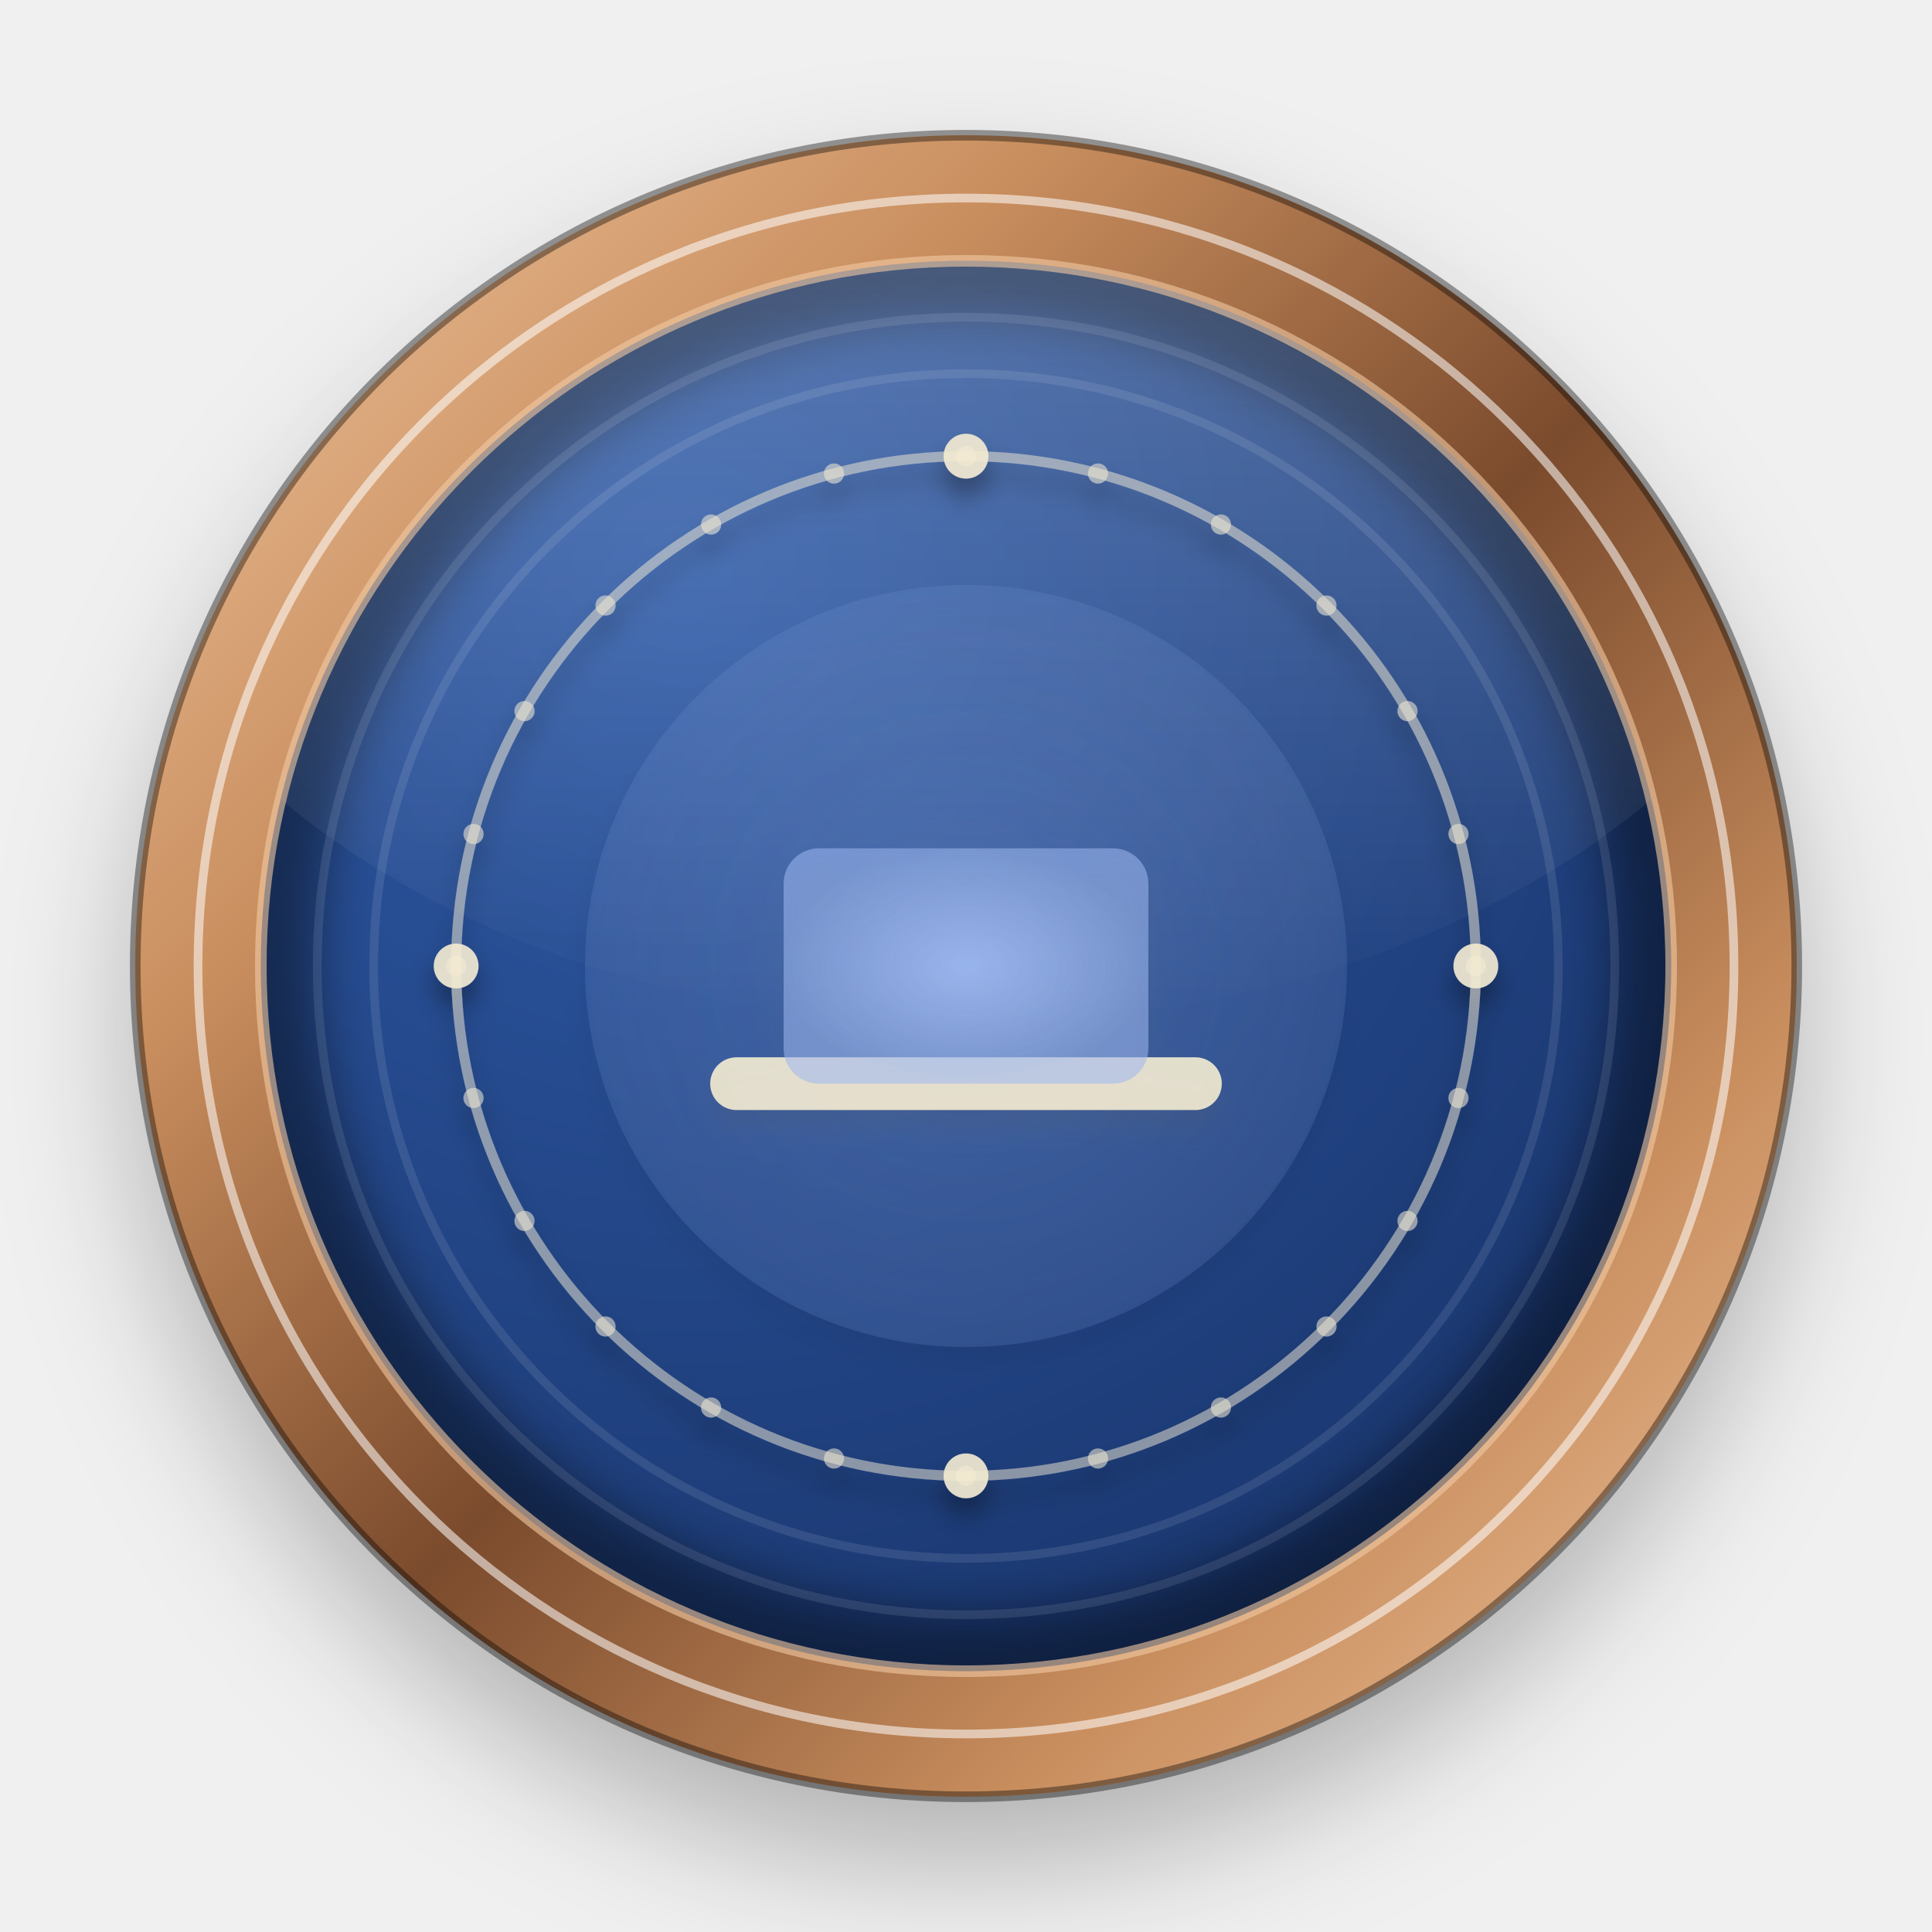
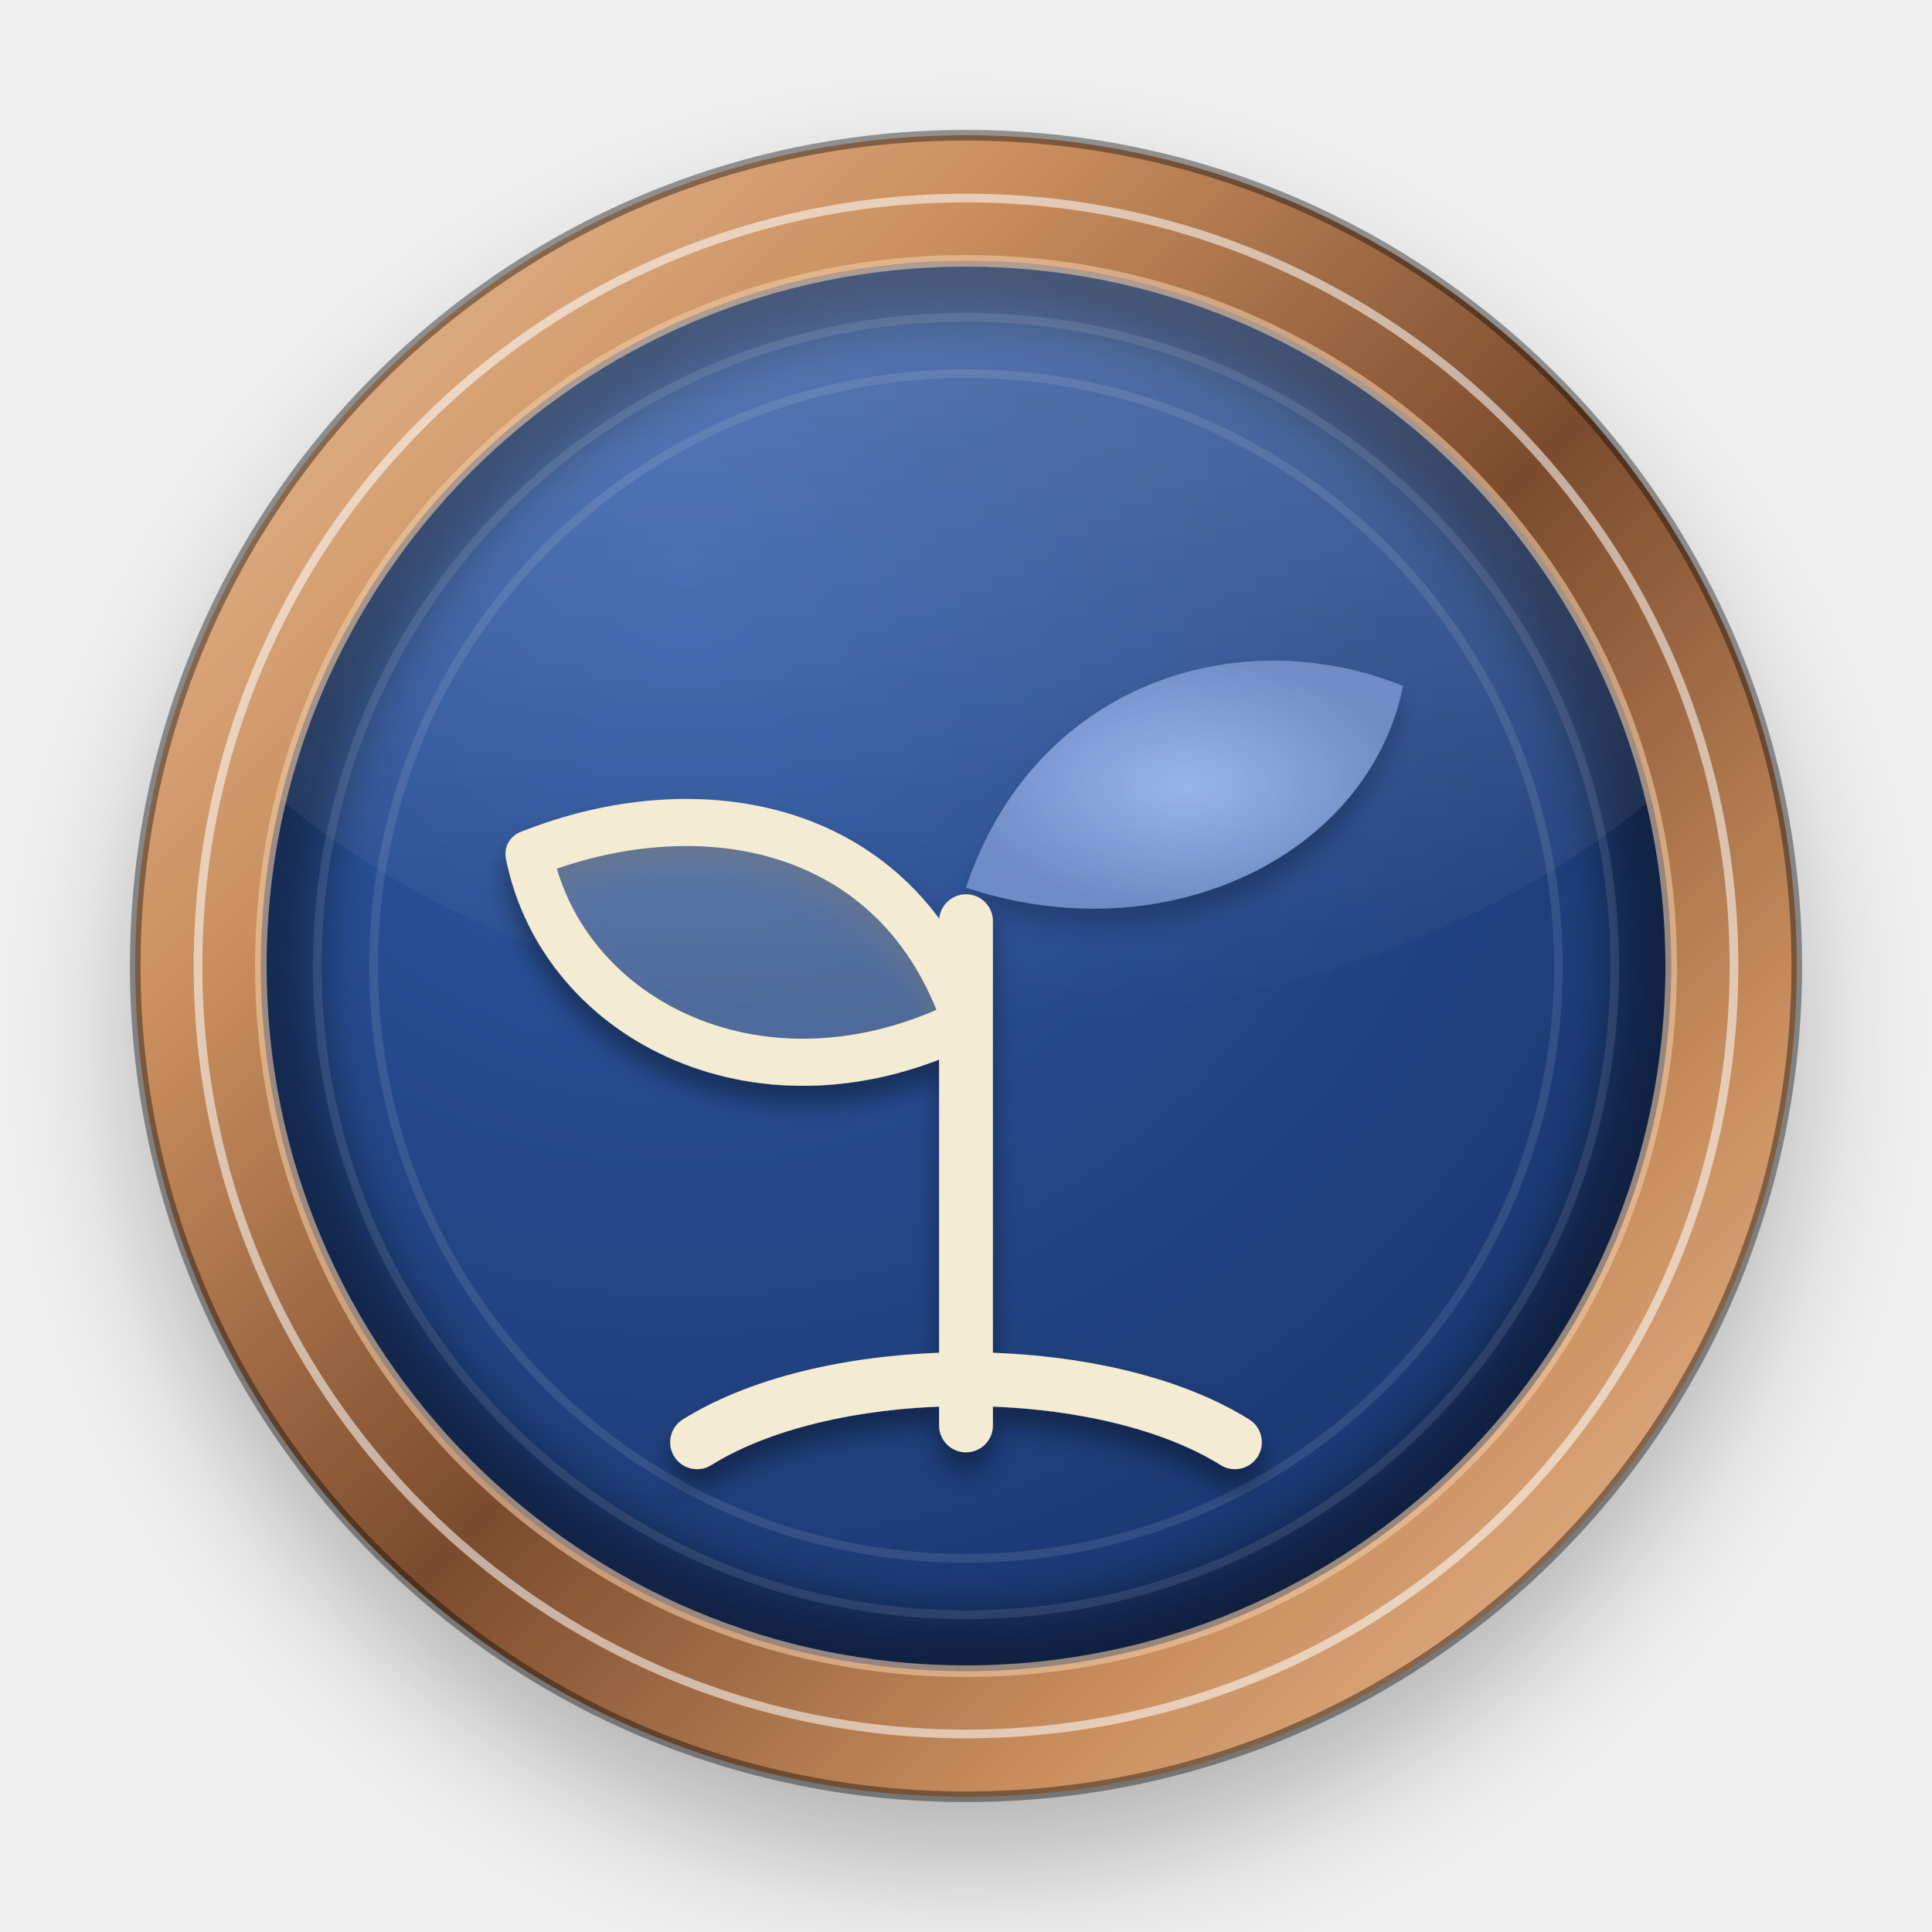
<svg xmlns="http://www.w3.org/2000/svg" viewBox="-100 -100 200 200" width="400" height="400">
  <defs>
    <filter id="blur8" x="-30%" y="-30%" width="160%" height="160%">
      <feGaussianBlur stdDeviation="7" />
    </filter>
    <filter id="blur3" x="-30%" y="-30%" width="160%" height="160%">
      <feGaussianBlur stdDeviation="2.6" />
    </filter>
    <filter id="emb" x="-20%" y="-20%" width="140%" height="140%">
      <feDropShadow dx="0" dy="1.6" stdDeviation="1.1" flood-color="#000" flood-opacity=".38" />
    </filter>
  </defs>
  <style>.mb1 .nf{fill:none} .mb1 .sf{fill:#F4EBD3;fill-opacity:.17} .mb1 .fl{fill:#F4EBD3;stroke:none} .mb1 .gl{fill:url(#b1g);stroke:none}</style>
  <defs>
    <radialGradient id="b1h" cx=".5" cy=".5" r=".5">
      <stop offset=".6" stop-color="#F3D58A" stop-opacity="0" />
      <stop offset=".82" stop-color="#F3D58A" stop-opacity=".95" />
      <stop offset="1" stop-color="#F3D58A" stop-opacity="0" />
    </radialGradient>
    <linearGradient id="b1r" x1="0" y1="0" x2="1" y2="1">
      <stop offset="0" stop-color="#F2C9A4" />
      <stop offset=".28" stop-color="#C98E5E" />
      <stop offset=".52" stop-color="#7B4B2D" />
      <stop offset=".76" stop-color="#C98E5E" />
      <stop offset="1" stop-color="#F2C9A4" />
    </linearGradient>
    <radialGradient id="b1p" cx=".3" cy=".22" r="1.15">
      <stop offset="0" stop-color="#2F5BA8" />
      <stop offset="1" stop-color="#12295A" />
    </radialGradient>
    <radialGradient id="b1g" cx=".5" cy=".5" r=".5">
      <stop offset="0" stop-color="#9DB8F0" stop-opacity=".95" />
      <stop offset="1" stop-color="#9DB8F0" stop-opacity=".55" />
    </radialGradient>
    <linearGradient id="b1s" x1="0" y1="0" x2="0" y2="1">
      <stop offset="0" stop-color="#fff" stop-opacity=".34" />
      <stop offset="1" stop-color="#fff" stop-opacity="0" />
    </linearGradient>
    <clipPath id="b1c">
      <path d="M-73,0A73,73 0 1 0 73,0A73,73 0 1 0 -73,0Z" />
    </clipPath>
  </defs>
  <path d="M-86,0A86,86 0 1 0 86,0A86,86 0 1 0 -86,0Z" transform="translate(0 7)" fill="#000" opacity=".26" filter="url(#blur8)" />
  <path d="M-86,0A86,86 0 1 0 86,0A86,86 0 1 0 -86,0Z" fill="url(#b1r)" />
  <path d="M-86,0A86,86 0 1 0 86,0A86,86 0 1 0 -86,0Z" fill="none" stroke="#000" stroke-opacity=".38" stroke-width="1.1" />
  <path d="M-79.5,0A79.5,79.5 0 1 0 79.5,0A79.5,79.5 0 1 0 -79.5,0Z" fill="none" stroke="#fff" stroke-opacity=".55" stroke-width=".9" />
  <path d="M-73,0A73,73 0 1 0 73,0A73,73 0 1 0 -73,0Z" fill="url(#b1p)" />
  <g clip-path="url(#b1c)">
    <path d="M-73,0A73,73 0 1 0 73,0A73,73 0 1 0 -73,0Z" fill="none" stroke="#000" stroke-opacity=".42" stroke-width="12" filter="url(#blur3)" />
    <path d="M-67.16,0A67.16,67.16 0 1 0 67.16,0A67.16,67.16 0 1 0 -67.16,0Z" fill="none" stroke="#fff" stroke-opacity=".10" stroke-width=".9" />
    <path d="M-61.32,0A61.32,61.32 0 1 0 61.32,0A61.32,61.32 0 1 0 -61.32,0Z" fill="none" stroke="#fff" stroke-opacity=".10" stroke-width=".9" />
    <ellipse cx="0" cy="-58" rx="92" ry="64" fill="url(#b1s)" />
  </g>
  <path d="M-73,0A73,73 0 1 0 73,0A73,73 0 1 0 -73,0Z" fill="none" stroke="#F2C9A4" stroke-opacity=".6" stroke-width="1.2" />
  <g filter="url(#emb)" fill="none" stroke="#F4EBD3" stroke-linecap="round" stroke-linejoin="round" class="mb1" transform="scale(1.16)">
-     <circle cx="0" cy="0" r="34" class="gl" stroke="none" opacity="0.22" />
-     <circle cx="0" cy="0" r="45.5" fill="none" stroke-width="0.9" opacity="0.5" />
-     <circle cx="0" cy="-45.5" r="0.9" class="fl" stroke="none" opacity="0.55" />
-     <circle cx="11.78" cy="-43.95" r="0.9" class="fl" stroke="none" opacity="0.55" />
-     <circle cx="22.75" cy="-39.4" r="0.9" class="fl" stroke="none" opacity="0.55" />
-     <circle cx="32.17" cy="-32.17" r="0.9" class="fl" stroke="none" opacity="0.55" />
-     <circle cx="39.4" cy="-22.75" r="0.9" class="fl" stroke="none" opacity="0.55" />
-     <circle cx="43.95" cy="-11.78" r="0.9" class="fl" stroke="none" opacity="0.55" />
-     <circle cx="45.5" cy="0" r="0.9" class="fl" stroke="none" opacity="0.55" />
-     <circle cx="43.95" cy="11.78" r="0.9" class="fl" stroke="none" opacity="0.55" />
-     <circle cx="39.4" cy="22.75" r="0.9" class="fl" stroke="none" opacity="0.55" />
-     <circle cx="32.17" cy="32.17" r="0.9" class="fl" stroke="none" opacity="0.55" />
-     <circle cx="22.75" cy="39.4" r="0.9" class="fl" stroke="none" opacity="0.55" />
-     <circle cx="11.78" cy="43.95" r="0.9" class="fl" stroke="none" opacity="0.55" />
-     <circle cx="0" cy="45.5" r="0.9" class="fl" stroke="none" opacity="0.55" />
-     <circle cx="-11.78" cy="43.95" r="0.9" class="fl" stroke="none" opacity="0.55" />
-     <circle cx="-22.75" cy="39.4" r="0.9" class="fl" stroke="none" opacity="0.55" />
-     <circle cx="-32.17" cy="32.17" r="0.9" class="fl" stroke="none" opacity="0.55" />
-     <circle cx="-39.4" cy="22.75" r="0.9" class="fl" stroke="none" opacity="0.55" />
-     <circle cx="-43.95" cy="11.78" r="0.9" class="fl" stroke="none" opacity="0.55" />
-     <circle cx="-45.5" cy="0" r="0.9" class="fl" stroke="none" opacity="0.55" />
-     <circle cx="-43.95" cy="-11.78" r="0.9" class="fl" stroke="none" opacity="0.55" />
-     <circle cx="-39.4" cy="-22.75" r="0.9" class="fl" stroke="none" opacity="0.55" />
-     <circle cx="-32.17" cy="-32.17" r="0.9" class="fl" stroke="none" opacity="0.55" />
-     <circle cx="-22.75" cy="-39.4" r="0.9" class="fl" stroke="none" opacity="0.55" />
-     <circle cx="-11.78" cy="-43.95" r="0.9" class="fl" stroke="none" opacity="0.55" />
-     <circle cx="0" cy="-45.5" r="2" class="fl" stroke="none" opacity="0.9" />
-     <circle cx="45.5" cy="0" r="2" class="fl" stroke="none" opacity="0.9" />
-     <circle cx="0" cy="45.5" r="2" class="fl" stroke="none" opacity="0.9" />
-     <circle cx="-45.5" cy="0" r="2" class="fl" stroke="none" opacity="0.9" />
-     <g transform="translate(0 0) scale(2.1) translate(30.25 -29)">
-       <line x1="-40" y1="34" x2="-20.5" y2="34" stroke-width="2.24" opacity="0.9" />
-       <rect x="-38" y="24" width="15.5" height="10" rx="1.5" class="gl" stroke-width="2.7" />
+     <defs>
+       <linearGradient id="fireG" x1="0" y1="0" x2="0" y2="1">
+         <stop offset="0" stop-color="#FFD66B" />
+         <stop offset=".55" stop-color="#FF9A2E" />
+         <stop offset="1" stop-color="#F0561B" />
+       </linearGradient>
+       <linearGradient id="goldG" x1="0" y1="0" x2="1" y2="1">
+         <stop offset="0" stop-color="#FFF0A8" />
+         <stop offset=".5" stop-color="#F2BE3A" />
+         <stop offset="1" stop-color="#C98A0C" />
+       </linearGradient>
+     </defs>
+     <g transform="translate(0 2) scale(1.5)">
+       <path d="M0,26 L0,-4" class="nf" stroke-width="3.2" />
+       <path d="M0,2 C-4,-10 -16,-12 -26,-8 C-24,2 -12,8 0,2Z" class="sf" stroke-width="2.8" />
+       <path d="M0,-6 C4,-18 16,-22 26,-18 C24,-8 12,-2 0,-6Z" class="gl" stroke-width="2.8" />
+       <path d="M-16,27 C-8,22 8,22 16,27" class="nf" stroke-width="3.2" />
    </g>
  </g>
</svg>
